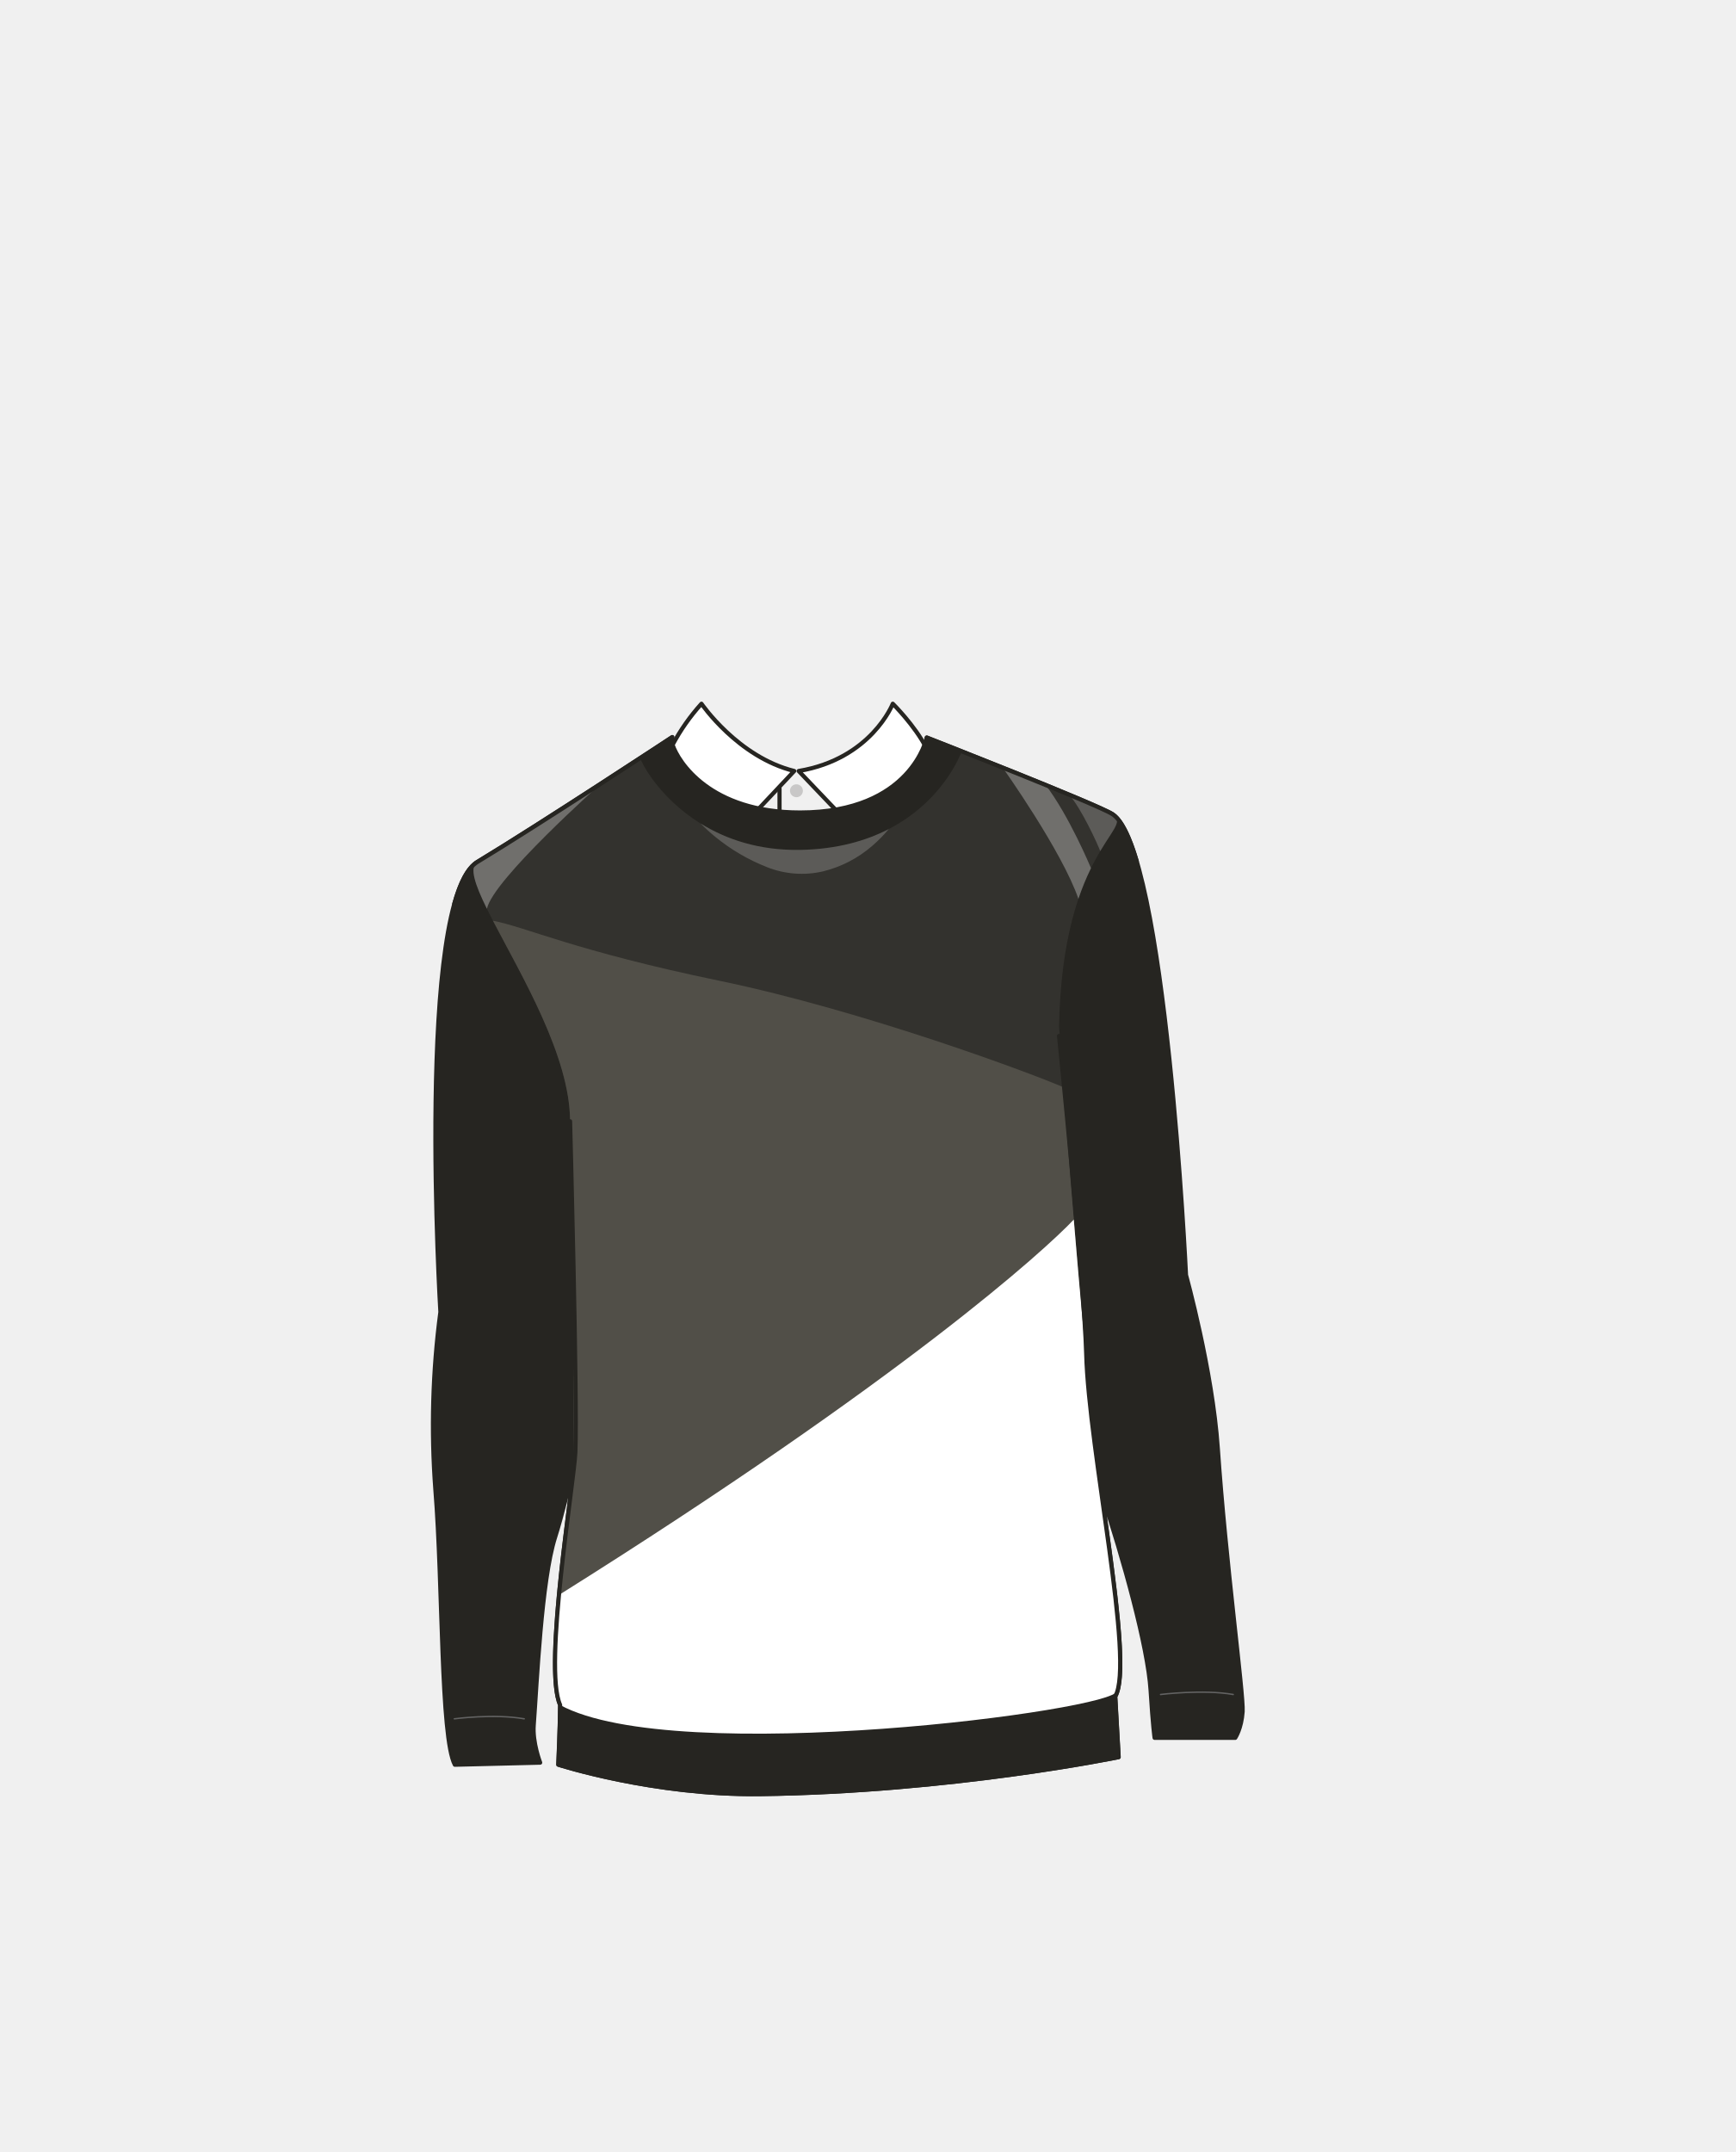
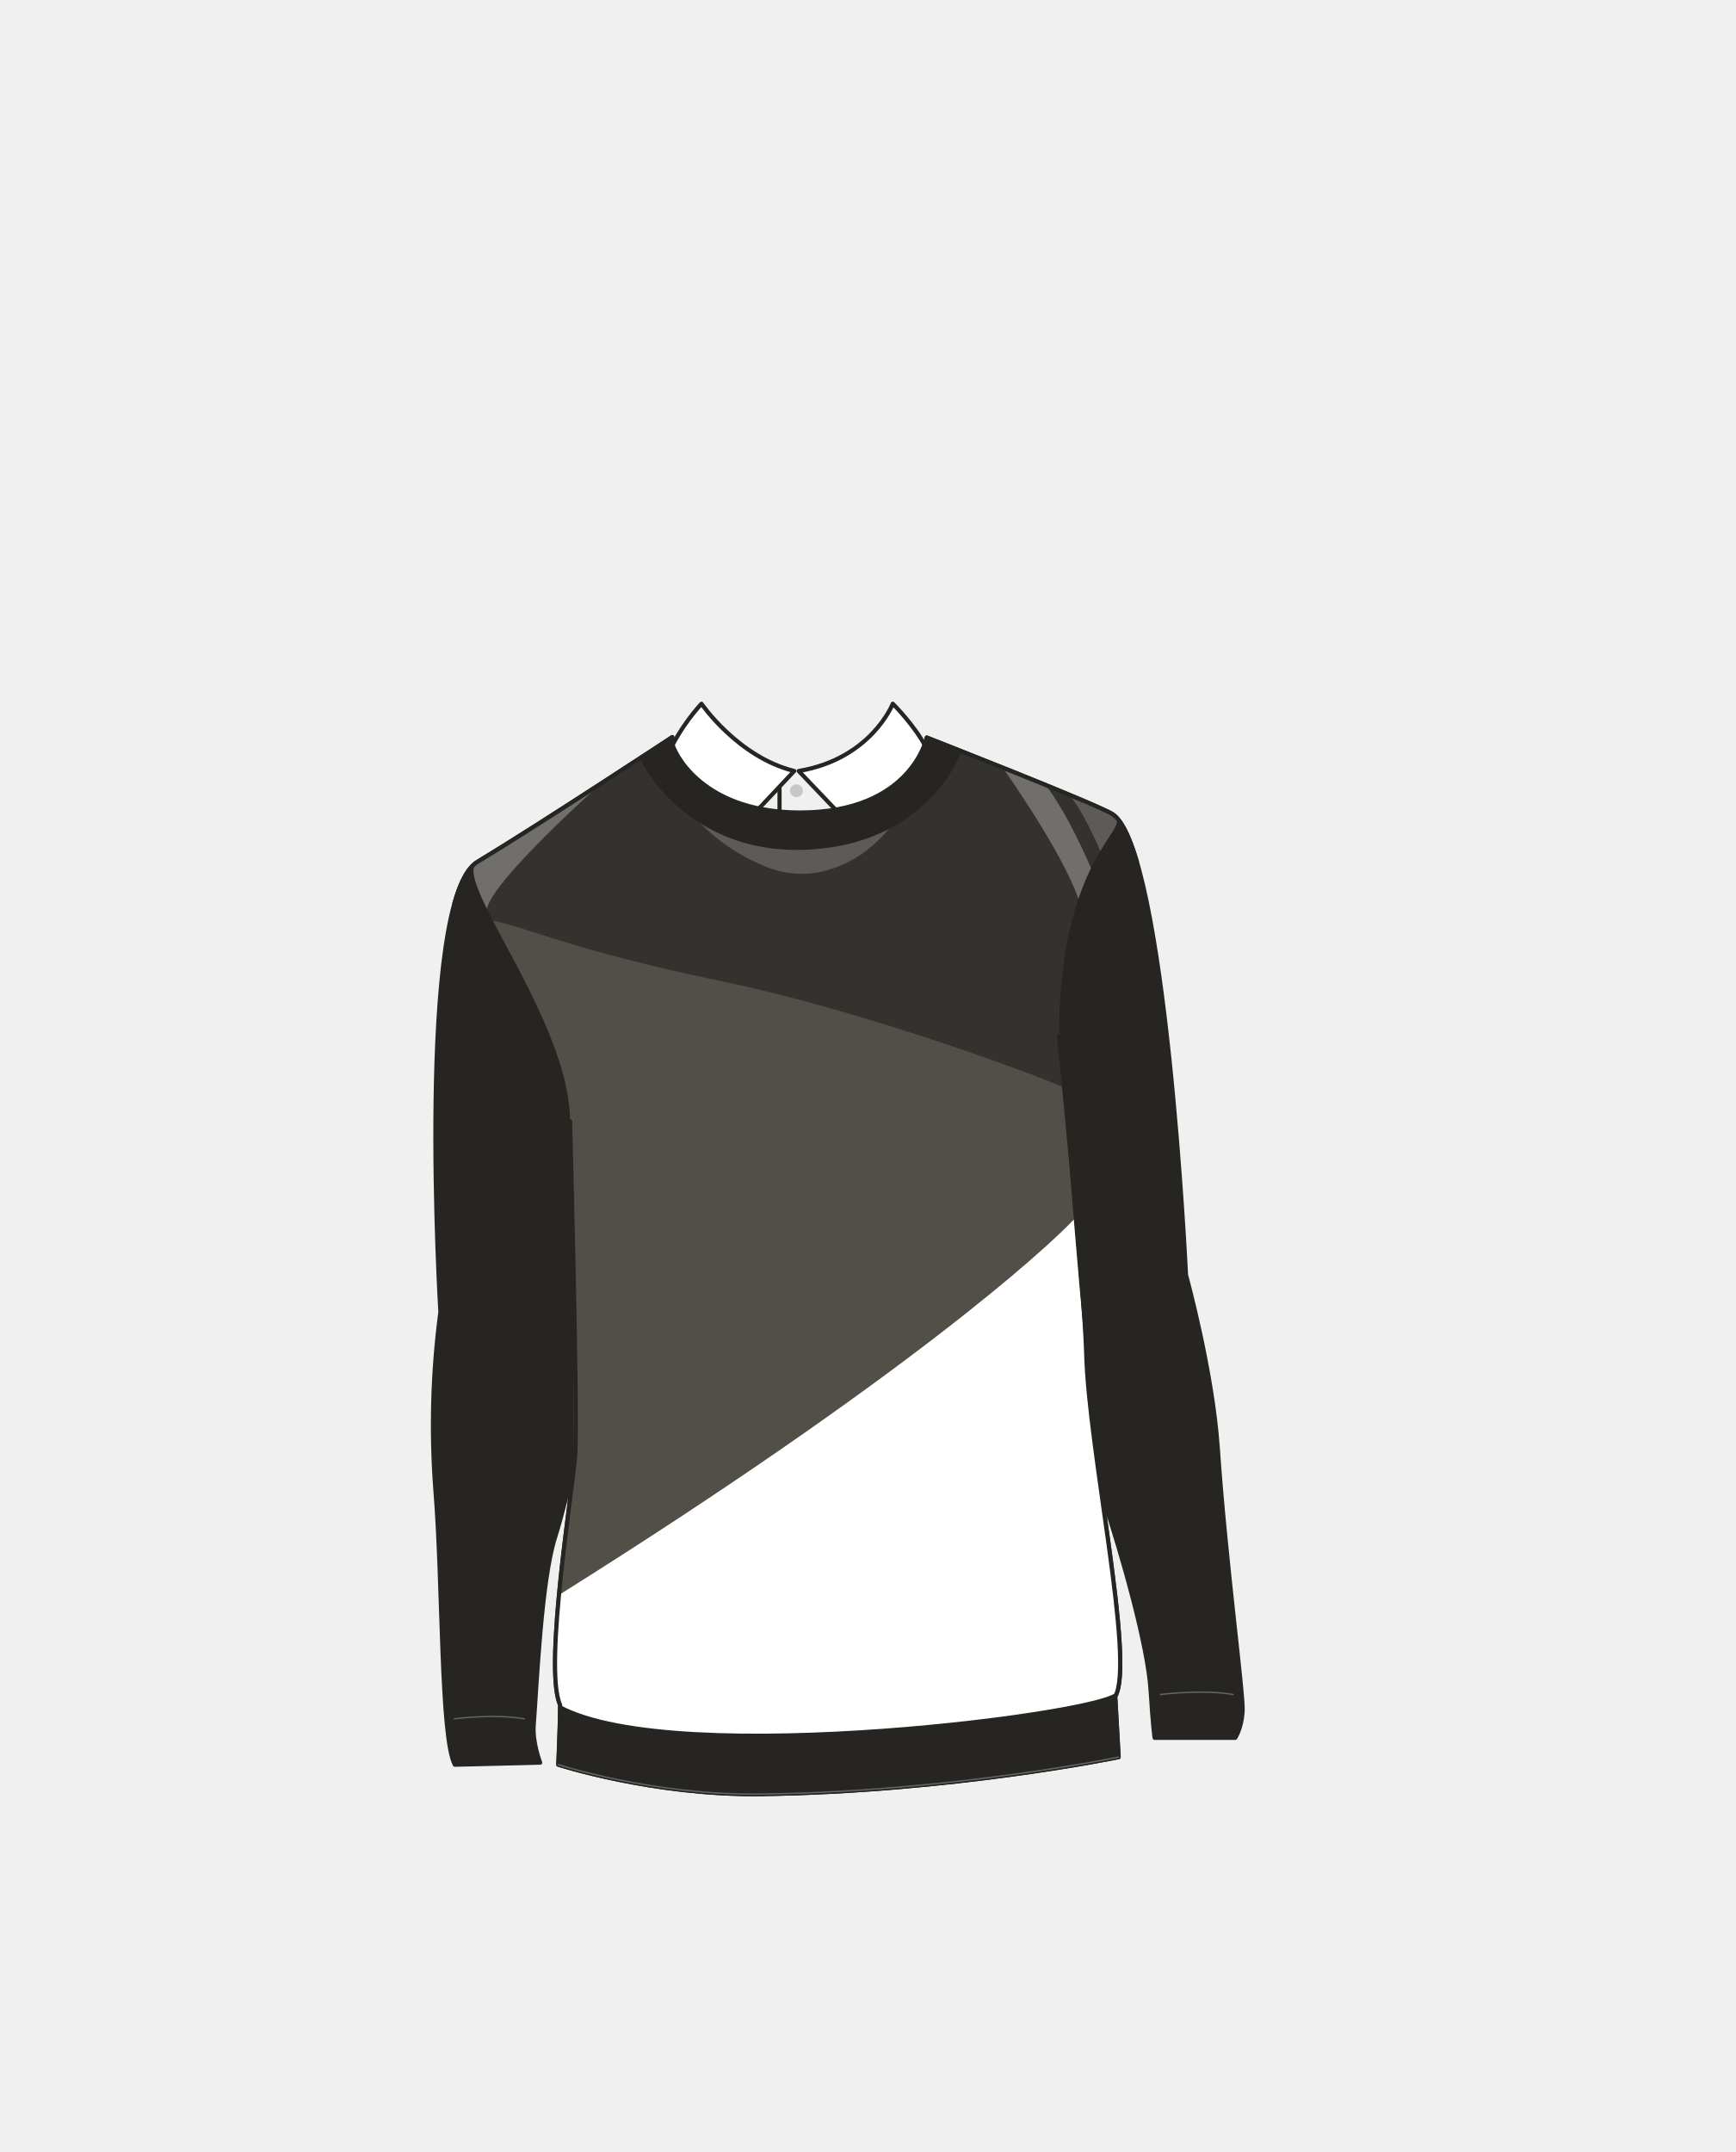
<svg xmlns="http://www.w3.org/2000/svg" width="1250" height="1550" viewBox="0 0 1250 1550">
  <path d="M505.31,506.87s26.26,38.43,66.82,48.45l-69,73.32s-27.26-75.45-18.66-92.11A148.1,148.1,0,0,1,505.31,506.87Z" fill="#fff" stroke="#262521" stroke-linecap="round" stroke-linejoin="round" stroke-width="3" />
  <path d="M643.12,506.87s-15.39,39.69-67.8,48.45l69.95,73.32s30.78-73,22.18-89.66S643.12,506.87,643.12,506.87Z" fill="#fff" stroke="#262521" stroke-linecap="round" stroke-linejoin="round" stroke-width="3" />
  <line x1="561.54" y1="567.95" x2="561.54" y2="743.25" fill="#fff" stroke="#262521" stroke-linecap="round" stroke-linejoin="round" stroke-width="3" />
  <circle cx="573.72" cy="569.55" r="4.65" fill="#262521" opacity="0.2" />
  <path d="M877.23,1043c-3.83-55.87-22.88-124.63-22.88-124.63s-14.59-306.95-52.89-331.94c-10.88-7.1-133.85-55.21-133.85-55.21s-10.93,54-91.28,54c-65.08,0-87.71-36.56-91.83-48.7a11,11,0,0,1-.24-5.64s-95.6,62.92-140.33,89.87S317.25,945,317.25,945a619.79,619.79,0,0,0-3.6,128.12c5.53,68.42,3.58,178.08,14,197.94l61.46-1.5s-5.6-14.35-4.65-27c2.27-30.22,5.53-104.27,15.36-135.22,4.81-15.14,10.05-36.61,14.14-54.59-3.58,34.79-21.76,150.2-10.41,175.24,0,13-1.32,43-1.32,43s68.26,22.14,145.25,21.21c137.53-1.66,258.37-26.64,258.37-26.64s-1.68-30-2.46-43.63c9.14-15.78-.82-82.08-9.89-146.45,15.78,47.16,33.42,110.92,35.34,141.84,1.64,26.39,2.89,34.36,2.89,34.36h58.1s4.48-6.67,5.3-18.89S882.81,1124.28,877.23,1043Z" fill="#262521" stroke="#262521" stroke-linecap="round" stroke-linejoin="round" stroke-width="3" />
  <path d="M413.91,1052.78c-2.57,25,382.39,43.42,379.54,22.72-4.07-29.55-15.11-118.18-30.54-336,2.27-128.2,55.22-142.7,38.55-153-10.88-7.1-108.56-45.64-108.56-45.64S669,610.21,577,612.12c-76.67,1.59-112-54.54-116.07-66.69,0,0-72.26,48.38-117,75.33-19.57,11.79,66.72,113.55,66.72,186.85C413.92,854.13,412.31,1059.79,413.91,1052.78Z" fill="#33322e" />
  <path d="M434.14,563.19c-25.12,16.54-62.82,41.07-90.21,57.57-6.12,3.69-1.89,16.17,6.82,33.82C355.1,633.51,432.11,565.18,434.14,563.19Z" fill="#fff" opacity="0.3" />
  <path d="M515.2,602.7a139,139,0,0,0,37.49,21.94,67.8,67.8,0,0,0,40.1,3,85,85,0,0,0,35.65-18.5,97.56,97.56,0,0,0,11.79-12c-16.21,8.38-36.94,14.45-63.24,15-30.38.63-54.25-7.8-72.27-19A129.48,129.48,0,0,0,515.2,602.7Z" fill="#fff" opacity="0.2" />
  <path d="M792.57,613.05c9.76-16.41,16.41-21.94,8.89-26.6-3.51-2.3-16.1-7.87-31.52-14.37C779.16,582.53,790.86,608.35,792.57,613.05Z" fill="#fff" opacity="0.2" />
  <path d="M752.91,565c-10.61-4.36-21.47-8.76-31-12.6.52.63,43.16,60.67,54.93,95a182.6,182.6,0,0,1,9.07-22.09C785.66,624.7,769.94,587,752.91,565Z" fill="#fff" opacity="0.3" />
  <path d="M806,1189c-1.52-37-9.71-92.8-12.56-113.5-3.79-27.49-13.6-106.14-27.38-292.38C744.63,773.67,622.49,728,518.2,706.4s-138.88-38.58-163.1-43.24c20.33,39.17,55.55,97.62,55.55,144.45,3.27,46.52,1.66,252.18,3.26,245.17-2.57,25-12.65,91.4-14,136.22Z" fill="#514f48" />
  <path d="M804.34,1218c9.14-15.78-6.82-112.89-10.89-142.45-3.06-22.25-10.08-78-19.94-197.13-21.18,22.4-122.82,114.76-370.85,270.37-3.26,34.63-4.59,67.3.84,79.28C487.28,1273.6,805.12,1231.55,804.34,1218Z" fill="#fff" />
  <path d="M667.61,531.24s123,48.11,133.85,55.21c6.47,4.22,12.25,16.46,17.41,33.9" fill="none" stroke="#262521" stroke-linecap="round" stroke-linejoin="round" stroke-width="3" />
  <path d="M327.27,651c4.23-15.21,9.68-26,16.66-30.21,44.73-27,140.33-89.87,140.33-89.87" fill="none" stroke="#262521" stroke-linecap="round" stroke-linejoin="round" stroke-width="3" />
  <path d="M836,1220.48s30.63-3.83,52.36,0" fill="none" stroke="#636363" stroke-linecap="round" stroke-linejoin="round" />
  <path d="M327.27,1238s28.63-3.83,50.37,0" fill="none" stroke="#636363" stroke-linecap="round" stroke-linejoin="round" />
  <path d="M410.65,807.61s5.34,199.1,3.83,238.13c-.83,21.49-23.3,155.1-11,182.28,0,13-1.32,43-1.32,43s68.26,22.14,145.25,21.21c137.53-1.66,258.37-26.64,258.37-26.64s-1.68-30-2.46-43.63c14.5-25-19.07-177.11-20.87-247.06-1.22-47.59-19.56-228.71-19.56-228.71" fill="none" stroke="#262521" stroke-linecap="round" stroke-linejoin="round" stroke-width="3" />
+   <path d="M402.18,1271s68.26,22.14,145.25,21.21c137.53-1.66,258.37-26.64,258.37-26.64" fill="none" stroke="#636363" stroke-linecap="round" stroke-linejoin="round" />
</svg>
